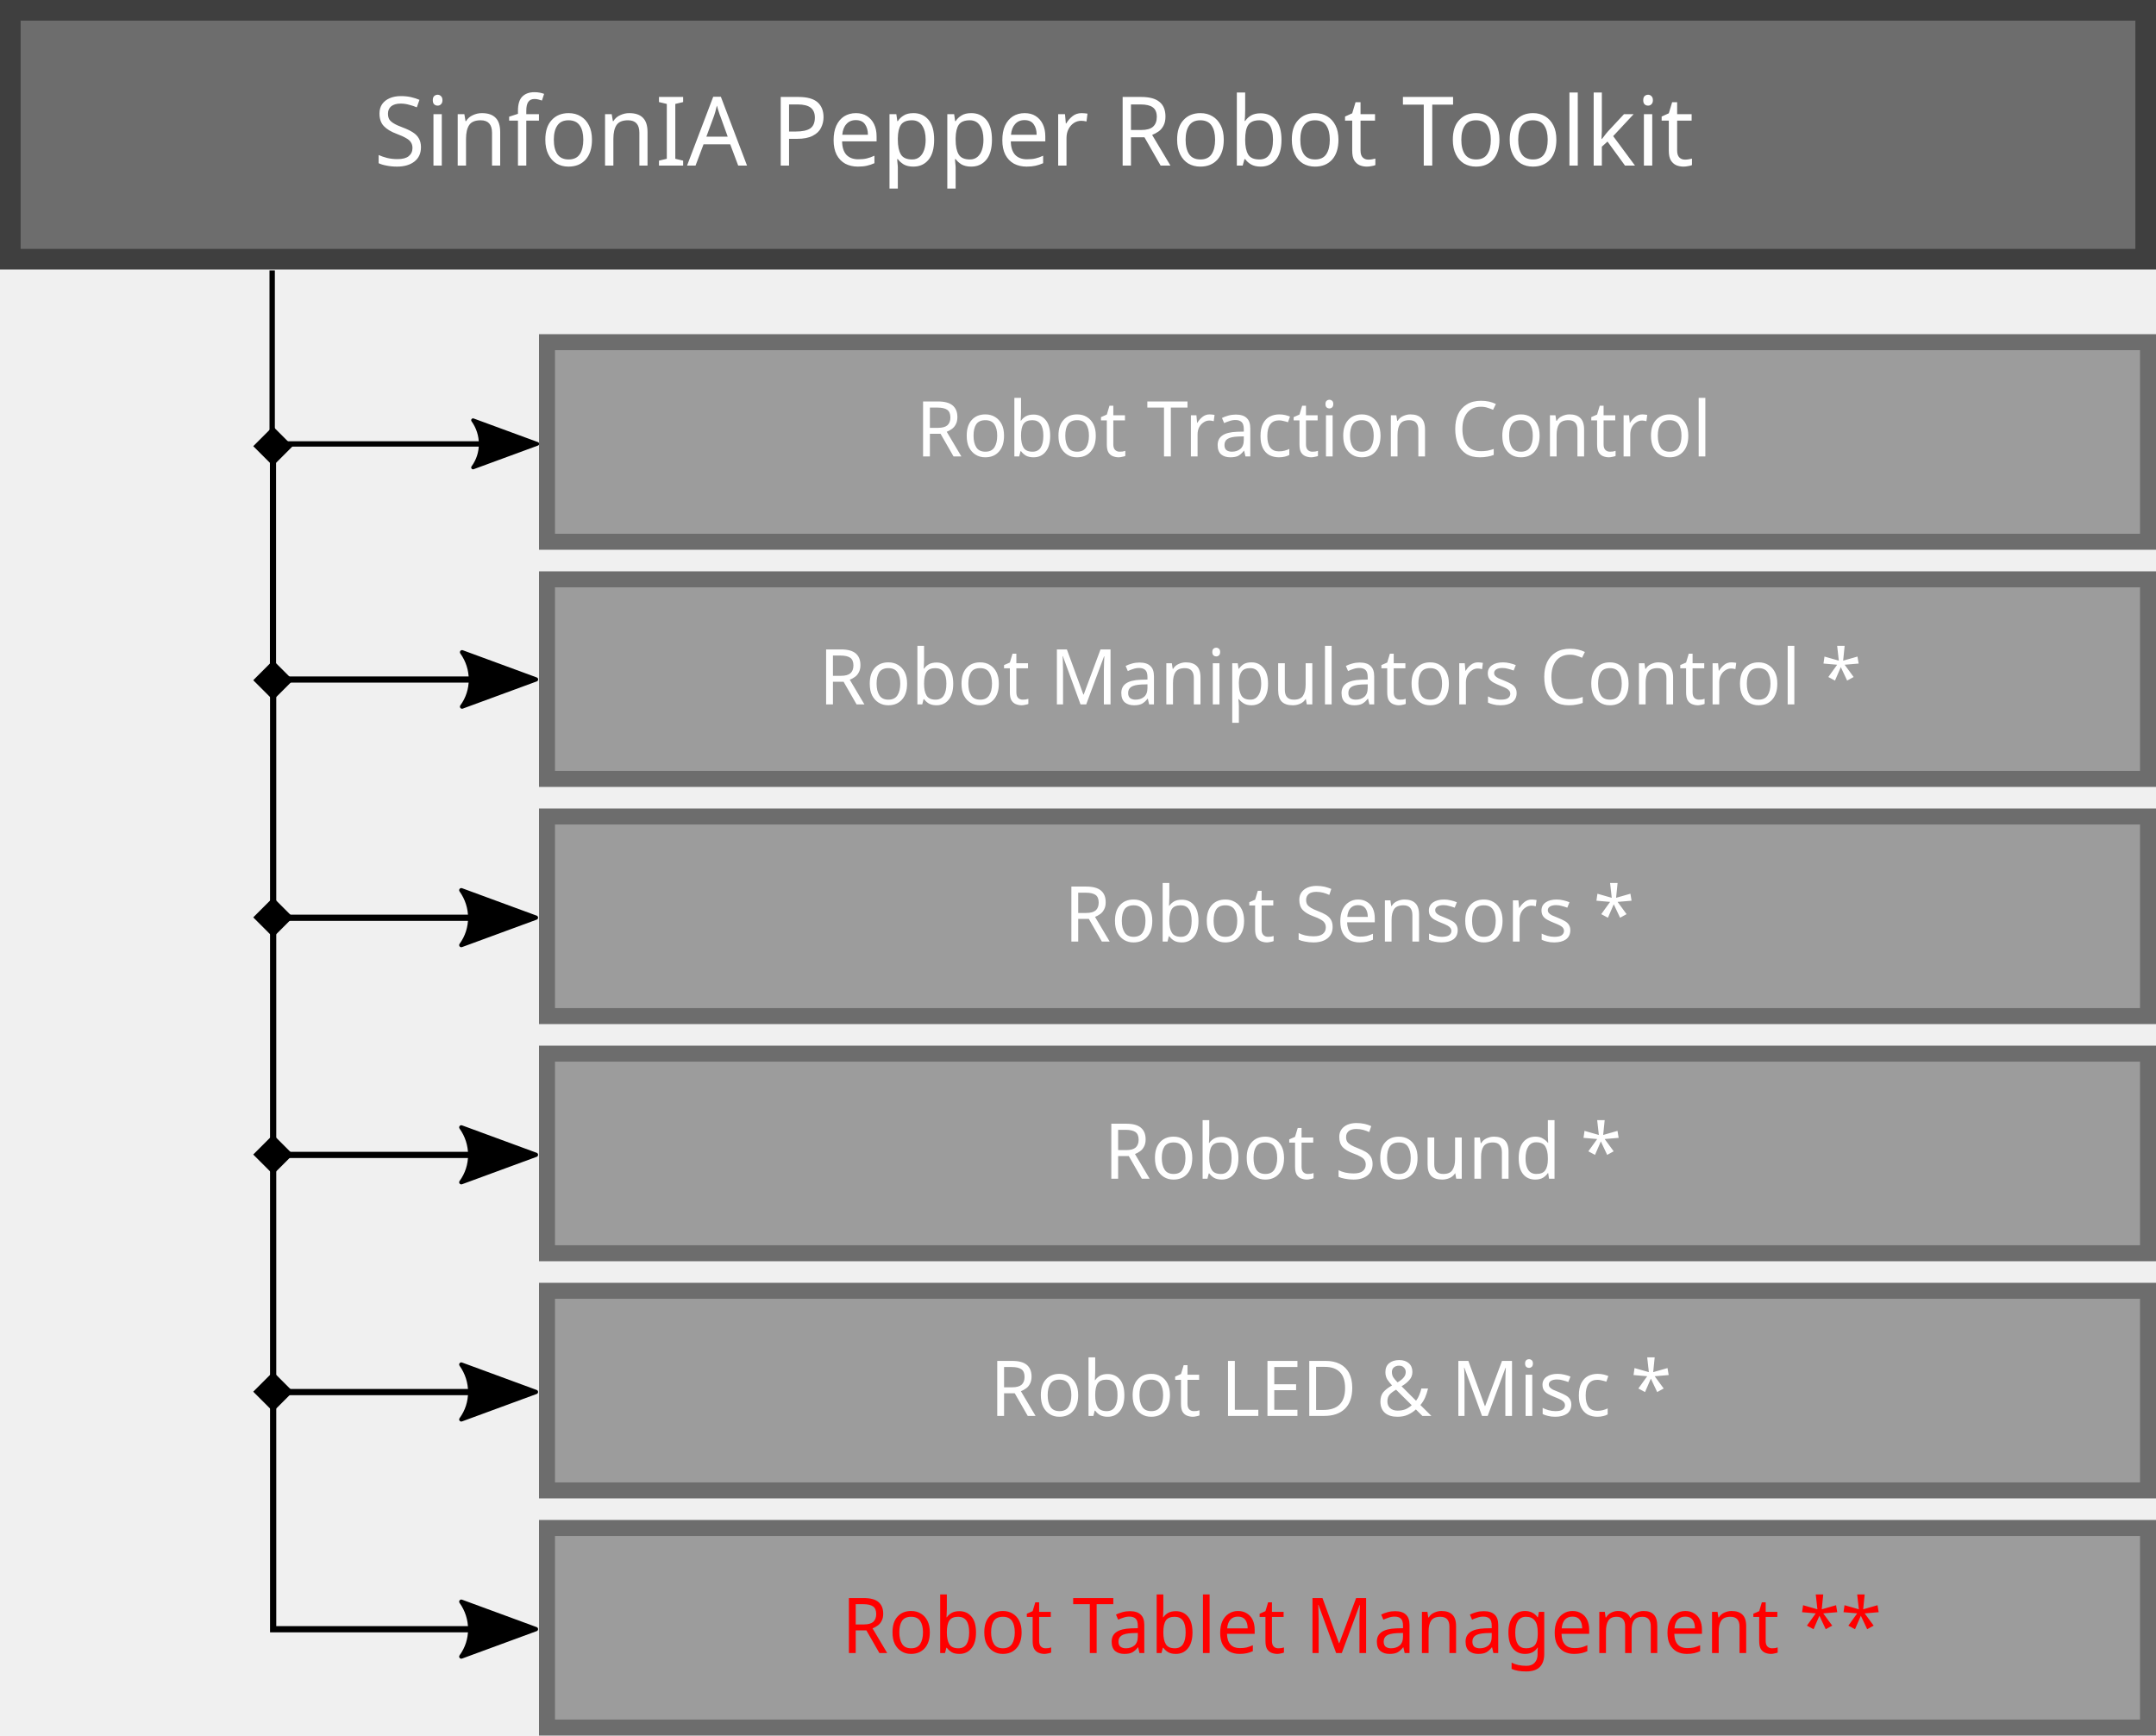
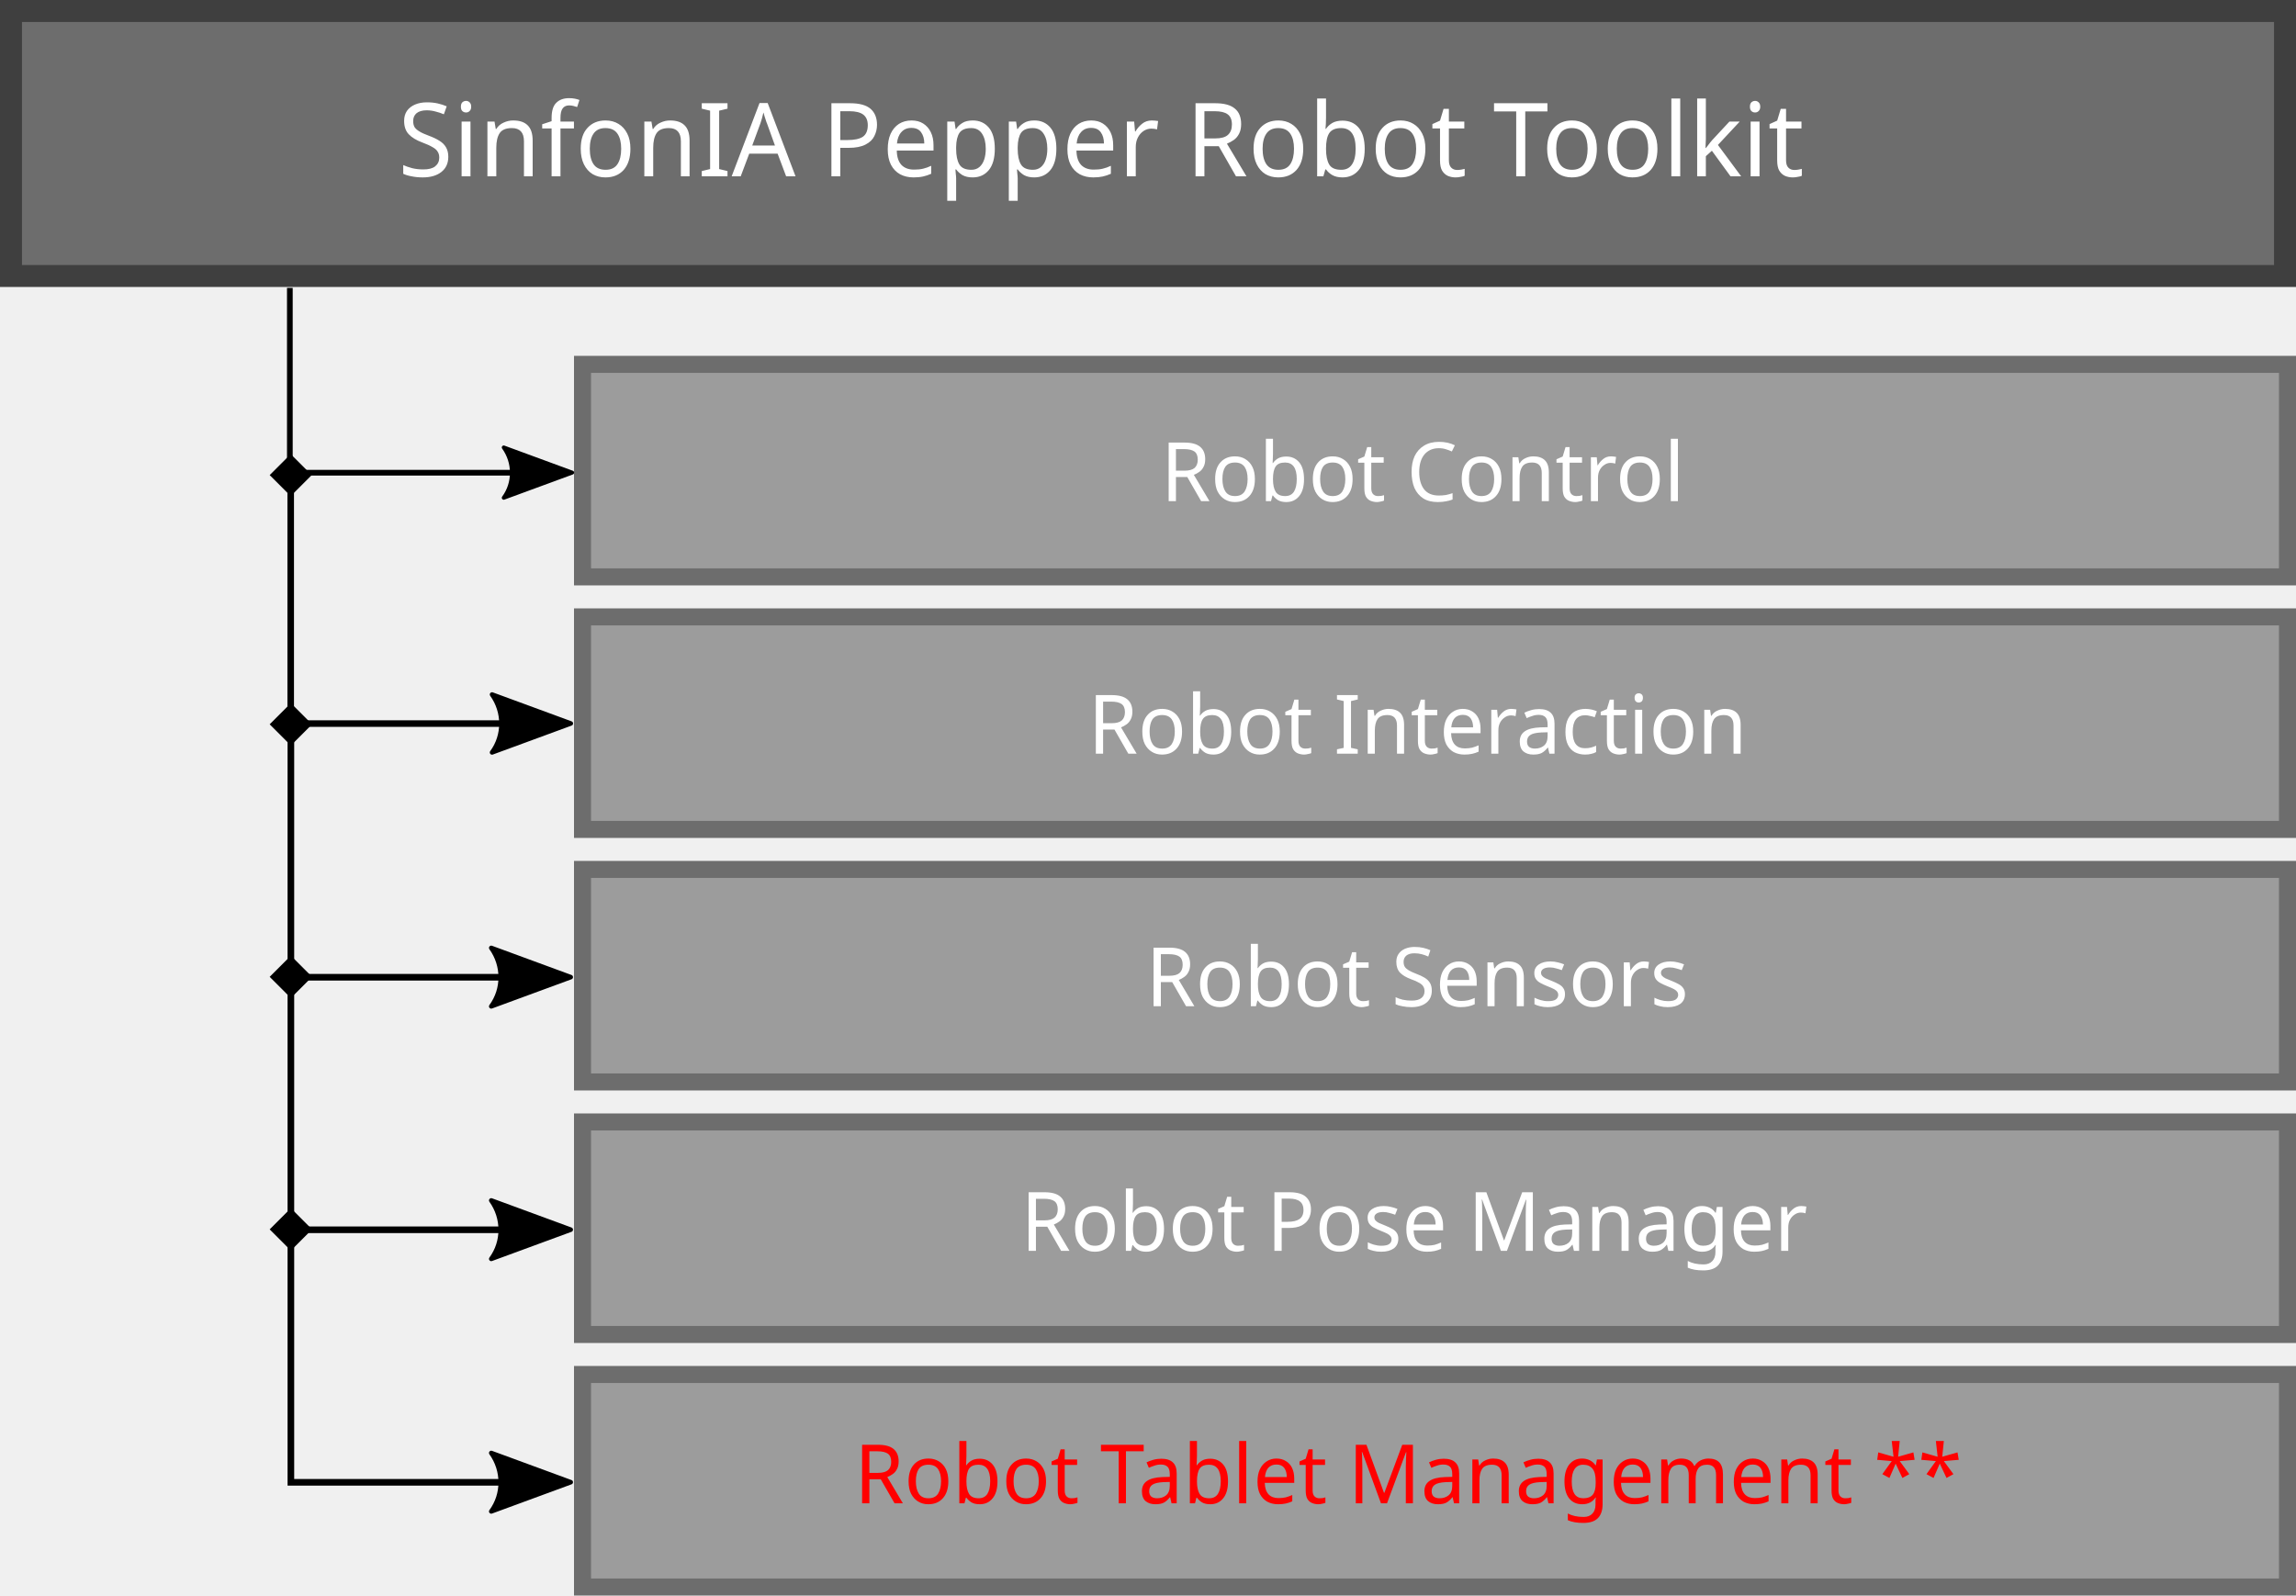
- <svg xmlns="http://www.w3.org/2000/svg" xmlns:ns1="http://www.openswatchbook.org/uri/2009/osb" width="200mm" height="161mm" viewBox="0 0 200 161" version="1.1" id="svg8">
+ <svg xmlns="http://www.w3.org/2000/svg" xmlns:ns1="http://www.openswatchbook.org/uri/2009/osb" width="200mm" height="139mm" viewBox="0 0 200 139" version="1.1" id="svg8">
  <defs id="defs2">
    <marker orient="auto" refY="0" refX="0" id="marker5840" style="overflow:visible">
      <path id="path5838" d="M 0,-7.071 -7.071,0 0,7.071 7.071,0 Z" style="fill:#000000;fill-opacity:1;fill-rule:evenodd;stroke:#000000;stroke-width:1pt;stroke-opacity:1" transform="scale(0.4)" />
    </marker>
    <marker orient="auto" refY="0" refX="0" id="marker5832" style="overflow:visible">
      <path id="path5830" style="fill:#000000;fill-opacity:1;fill-rule:evenodd;stroke:#000000;stroke-width:0.625;stroke-linejoin:round;stroke-opacity:1" d="M 8.719,4.034 -2.207,0.016 8.719,-4.002 c -1.745,2.372 -1.735,5.617 -6e-7,8.035 z" transform="matrix(1.1,0,0,1.1,1.1,0)" />
    </marker>
    <marker style="overflow:visible" id="marker5804" refX="0" refY="0" orient="auto">
      <path transform="scale(0.4)" style="fill:#000000;fill-opacity:1;fill-rule:evenodd;stroke:#000000;stroke-width:1pt;stroke-opacity:1" d="M 0,-7.071 -7.071,0 0,7.071 7.071,0 Z" id="path5802" />
    </marker>
    <marker style="overflow:visible" id="marker5796" refX="0" refY="0" orient="auto">
      <path transform="matrix(1.1,0,0,1.1,1.1,0)" d="M 8.719,4.034 -2.207,0.016 8.719,-4.002 c -1.745,2.372 -1.735,5.617 -6e-7,8.035 z" style="fill:#000000;fill-opacity:1;fill-rule:evenodd;stroke:#000000;stroke-width:0.625;stroke-linejoin:round;stroke-opacity:1" id="path5794" />
    </marker>
    <marker orient="auto" refY="0" refX="0" id="marker5770" style="overflow:visible">
      <path id="path5768" d="M 0,-7.071 -7.071,0 0,7.071 7.071,0 Z" style="fill:#000000;fill-opacity:1;fill-rule:evenodd;stroke:#000000;stroke-width:1pt;stroke-opacity:1" transform="scale(0.4)" />
    </marker>
    <marker orient="auto" refY="0" refX="0" id="marker5762" style="overflow:visible">
      <path id="path5760" style="fill:#000000;fill-opacity:1;fill-rule:evenodd;stroke:#000000;stroke-width:0.625;stroke-linejoin:round;stroke-opacity:1" d="M 8.719,4.034 -2.207,0.016 8.719,-4.002 c -1.745,2.372 -1.735,5.617 -6e-7,8.035 z" transform="matrix(1.1,0,0,1.1,1.1,0)" />
    </marker>
    <marker style="overflow:visible" id="marker5622" refX="0" refY="0" orient="auto">
      <path transform="scale(0.4)" style="fill:#000000;fill-opacity:1;fill-rule:evenodd;stroke:#000000;stroke-width:1pt;stroke-opacity:1" d="M 0,-7.071 -7.071,0 0,7.071 7.071,0 Z" id="path5620" />
    </marker>
    <marker style="overflow:visible" id="marker5618" refX="0" refY="0" orient="auto">
      <path transform="matrix(1.1,0,0,1.1,1.1,0)" d="M 8.719,4.034 -2.207,0.016 8.719,-4.002 c -1.745,2.372 -1.735,5.617 -6e-7,8.035 z" style="fill:#000000;fill-opacity:1;fill-rule:evenodd;stroke:#000000;stroke-width:0.625;stroke-linejoin:round;stroke-opacity:1" id="path5616" />
    </marker>
    <marker orient="auto" refY="0" refX="0" id="DiamondM" style="overflow:visible">
      <path id="path4666" d="M 0,-7.071 -7.071,0 0,7.071 7.071,0 Z" style="fill:#000000;fill-opacity:1;fill-rule:evenodd;stroke:#000000;stroke-width:1pt;stroke-opacity:1" transform="scale(0.4)" />
    </marker>
    <marker orient="auto" refY="0" refX="0" id="SquareM" style="overflow:visible">
      <path id="path4657" d="M -5,-5 V 5 H 5 V -5 Z" style="fill:#000000;fill-opacity:1;fill-rule:evenodd;stroke:#000000;stroke-width:1pt;stroke-opacity:1" transform="scale(0.4)" />
    </marker>
    <marker orient="auto" refY="0" refX="0" id="SquareL" style="overflow:visible">
      <path id="path4654" d="M -5,-5 V 5 H 5 V -5 Z" style="fill:#000000;fill-opacity:1;fill-rule:evenodd;stroke:#000000;stroke-width:1pt;stroke-opacity:1" transform="scale(0.8)" />
    </marker>
    <marker orient="auto" refY="0" refX="0" id="marker5566" style="overflow:visible">
      <path id="path5564" style="fill:#000000;fill-opacity:1;fill-rule:evenodd;stroke:#000000;stroke-width:0.625;stroke-linejoin:round;stroke-opacity:1" d="M 8.719,4.034 -2.207,0.016 8.719,-4.002 c -1.745,2.372 -1.735,5.617 -6e-7,8.035 z" transform="matrix(1.1,0,0,1.1,1.1,0)" />
    </marker>
    <marker style="overflow:visible" id="marker5246" refX="0" refY="0" orient="auto">
      <path transform="matrix(1.1,0,0,1.1,1.1,0)" d="M 8.719,4.034 -2.207,0.016 8.719,-4.002 c -1.745,2.372 -1.735,5.617 -6e-7,8.035 z" style="fill:#000000;fill-opacity:1;fill-rule:evenodd;stroke:#000000;stroke-width:0.625;stroke-linejoin:round;stroke-opacity:1" id="path5244" />
    </marker>
    <marker orient="auto" refY="0" refX="0" id="Arrow2Lstart" style="overflow:visible">
      <path id="path4602" style="fill:#000000;fill-opacity:1;fill-rule:evenodd;stroke:#000000;stroke-width:0.625;stroke-linejoin:round;stroke-opacity:1" d="M 8.719,4.034 -2.207,0.016 8.719,-4.002 c -1.745,2.372 -1.735,5.617 -6e-7,8.035 z" transform="matrix(1.1,0,0,1.1,1.1,0)" />
    </marker>
    <marker orient="auto" refY="0" refX="0" id="Arrow1Lstart" style="overflow:visible">
      <path id="path4584" d="M 0,0 5,-5 -12.5,0 5,5 Z" style="fill:#000000;fill-opacity:1;fill-rule:evenodd;stroke:#000000;stroke-width:1pt;stroke-opacity:1" transform="matrix(0.8,0,0,0.8,10,0)" />
    </marker>
    <marker orient="auto" refY="0" refX="0" id="Arrow1Lend" style="overflow:visible">
      <path id="path4587" d="M 0,0 5,-5 -12.5,0 5,5 Z" style="fill:#000000;fill-opacity:1;fill-rule:evenodd;stroke:#000000;stroke-width:1pt;stroke-opacity:1" transform="matrix(-0.8,0,0,-0.8,-10,0)" />
    </marker>
    <linearGradient id="linearGradient4522" ns1:paint="solid">
      <stop style="stop-color:#000000;stop-opacity:1;" offset="0" id="stop4520" />
    </linearGradient>
  </defs>
  <g id="layer1" transform="translate(-5,-4.537492)">
    <path style="opacity:0.93;fill:#646464;fill-opacity:1;stroke:#323232;stroke-width:1.913;stroke-miterlimit:4;stroke-dasharray:none;stroke-opacity:1" d="M 5.956,17.037 V 5.494 H 105 204.044 V 17.037 28.581 H 105 5.956 Z" id="path3701" />
    <text xml:space="preserve" style="font-style:normal;font-variant:normal;font-weight:normal;font-stretch:normal;font-size:8.819px;line-height:1.25;font-family:sans-serif;-inkscape-font-specification:'sans-serif, Normal';font-variant-ligatures:normal;font-variant-caps:normal;font-variant-numeric:normal;font-feature-settings:normal;text-align:start;letter-spacing:0px;word-spacing:0px;writing-mode:lr-tb;text-anchor:start;fill:#ffffff;fill-opacity:1;stroke:none;stroke-width:0.213" x="40.117" y="19.677" id="text3705" transform="scale(0.9890342,1.011087)">
      <tspan id="tspan3703" x="40.117" y="19.677" style="font-style:normal;font-variant:normal;font-weight:normal;font-stretch:normal;font-size:8.819px;font-family:sans-serif;-inkscape-font-specification:'sans-serif, Normal';font-variant-ligatures:normal;font-variant-caps:normal;font-variant-numeric:normal;font-feature-settings:normal;text-align:start;writing-mode:lr-tb;text-anchor:start;fill:#ffffff;stroke-width:0.213">SinfonIA Pepper Robot Toolkit</tspan>
    </text>
    <path id="path873" d="M 55.742,45.537 V 36.279 H 130 204.258 v 9.258 9.258 H 130 55.742 Z" style="opacity:0.93;fill:#969696;fill-opacity:1;stroke:#646464;stroke-width:1.483;stroke-miterlimit:4;stroke-dasharray:none;stroke-opacity:1" />
-     <text transform="scale(0.9890342,1.011087)" id="text877" y="46.369" x="90.946" style="font-style:normal;font-variant:normal;font-weight:normal;font-stretch:normal;font-size:7.056px;line-height:1.25;font-family:sans-serif;-inkscape-font-specification:'sans-serif, Normal';font-variant-ligatures:normal;font-variant-caps:normal;font-variant-numeric:normal;font-feature-settings:normal;text-align:start;letter-spacing:0px;word-spacing:0px;writing-mode:lr-tb;text-anchor:start;fill:#ffffff;fill-opacity:1;stroke:none;stroke-width:0.213" xml:space="preserve">
-       <tspan id="tspan879" x="90.946" y="46.369">Robot Traction Control</tspan>
+     <text transform="scale(0.9890342,1.011087)" id="text877" y="47.668" x="107.295" style="font-style:normal;font-variant:normal;font-weight:normal;font-stretch:normal;font-size:7.056px;line-height:1.25;font-family:sans-serif;-inkscape-font-specification:'sans-serif, Normal';font-variant-ligatures:normal;font-variant-caps:normal;font-variant-numeric:normal;font-feature-settings:normal;text-align:start;letter-spacing:0px;word-spacing:0px;writing-mode:lr-tb;text-anchor:start;fill:#ffffff;fill-opacity:1;stroke:none;stroke-width:0.213" xml:space="preserve">
+       <tspan id="tspan879" x="107.295" y="47.668">Robot Control</tspan>
    </text>
    <path style="fill:none;stroke:#000000;stroke-width:0.496;stroke-linecap:butt;stroke-linejoin:miter;stroke-miterlimit:4;stroke-dasharray:none;stroke-opacity:1;marker-start:url(#Arrow2Lstart)" d="M 54.183,45.719 H 30.248 V 29.619" id="path4582" />
    <path style="opacity:0.93;fill:#969696;fill-opacity:1;stroke:#646464;stroke-width:1.483;stroke-miterlimit:4;stroke-dasharray:none;stroke-opacity:1" d="M 55.742,67.537 V 58.279 H 130 204.258 v 9.258 9.258 H 130 55.742 Z" id="path5236" />
-     <text xml:space="preserve" style="font-style:normal;font-variant:normal;font-weight:normal;font-stretch:normal;font-size:7.056px;line-height:1.25;font-family:sans-serif;-inkscape-font-specification:'sans-serif, Normal';font-variant-ligatures:normal;font-variant-caps:normal;font-variant-numeric:normal;font-feature-settings:normal;text-align:start;letter-spacing:0px;word-spacing:0px;writing-mode:lr-tb;text-anchor:start;fill:#ffffff;fill-opacity:1;stroke:none;stroke-width:0.213" x="81.85" y="69.117" id="text5240" transform="scale(0.9890342,1.011087)">
-       <tspan id="tspan5734" x="81.85" y="69.117">Robot Manipulators Control *</tspan>
+     <text xml:space="preserve" style="font-style:normal;font-variant:normal;font-weight:normal;font-stretch:normal;font-size:7.056px;line-height:1.25;font-family:sans-serif;-inkscape-font-specification:'sans-serif, Normal';font-variant-ligatures:normal;font-variant-caps:normal;font-variant-numeric:normal;font-feature-settings:normal;text-align:start;letter-spacing:0px;word-spacing:0px;writing-mode:lr-tb;text-anchor:start;fill:#ffffff;fill-opacity:1;stroke:none;stroke-width:0.213" x="100.882" y="69.427" id="text5240" transform="scale(0.9890342,1.011087)">
+       <tspan id="tspan5734" x="100.882" y="69.427">Robot Interaction</tspan>
    </text>
    <path id="path5242" d="M 53.965,67.574 H 30.323 V 45.927" style="fill:none;stroke:#000000;stroke-width:0.571;stroke-linecap:butt;stroke-linejoin:miter;stroke-miterlimit:4;stroke-dasharray:none;stroke-opacity:1;marker-start:url(#marker5566);marker-end:url(#DiamondM)" />
    <path id="path5604" d="M 55.742,89.537 V 80.279 H 130 204.258 v 9.258 9.258 H 130 55.742 Z" style="opacity:0.93;fill:#969696;fill-opacity:1;stroke:#646464;stroke-width:1.483;stroke-miterlimit:4;stroke-dasharray:none;stroke-opacity:1" />
-     <text transform="scale(0.9890342,1.011087)" id="text5608" y="90.876" x="104.857" style="font-style:normal;font-variant:normal;font-weight:normal;font-stretch:normal;font-size:7.056px;line-height:1.25;font-family:sans-serif;-inkscape-font-specification:'sans-serif, Normal';font-variant-ligatures:normal;font-variant-caps:normal;font-variant-numeric:normal;font-feature-settings:normal;text-align:start;letter-spacing:0px;word-spacing:0px;writing-mode:lr-tb;text-anchor:start;fill:#ffffff;fill-opacity:1;stroke:none;stroke-width:0.213" xml:space="preserve">
-       <tspan id="tspan5736" x="104.857" y="90.876">Robot Sensors *</tspan>
+     <text transform="scale(0.9890342,1.011087)" id="text5608" y="91.186" x="105.968" style="font-style:normal;font-variant:normal;font-weight:normal;font-stretch:normal;font-size:7.056px;line-height:1.25;font-family:sans-serif;-inkscape-font-specification:'sans-serif, Normal';font-variant-ligatures:normal;font-variant-caps:normal;font-variant-numeric:normal;font-feature-settings:normal;text-align:start;letter-spacing:0px;word-spacing:0px;writing-mode:lr-tb;text-anchor:start;fill:#ffffff;fill-opacity:1;stroke:none;stroke-width:0.213" xml:space="preserve">
+       <tspan id="tspan5736" x="105.968" y="91.186">Robot Sensors</tspan>
    </text>
    <path style="fill:none;stroke:#000000;stroke-width:0.576;stroke-linecap:butt;stroke-linejoin:miter;stroke-miterlimit:4;stroke-dasharray:none;stroke-opacity:1;marker-start:url(#marker5618);marker-end:url(#marker5622)" d="M 53.95,89.673 H 30.338 V 67.638" id="path5610" />
    <path style="opacity:0.93;fill:#969696;fill-opacity:1;stroke:#646464;stroke-width:1.483;stroke-miterlimit:4;stroke-dasharray:none;stroke-opacity:1" d="m 55.742,111.537 v -9.258 H 130 204.258 v 9.258 9.258 H 130 55.742 Z" id="path5746" />
-     <text xml:space="preserve" style="font-style:normal;font-variant:normal;font-weight:normal;font-stretch:normal;font-size:7.056px;line-height:1.25;font-family:sans-serif;-inkscape-font-specification:'sans-serif, Normal';font-variant-ligatures:normal;font-variant-caps:normal;font-variant-numeric:normal;font-feature-settings:normal;text-align:start;letter-spacing:0px;word-spacing:0px;writing-mode:lr-tb;text-anchor:start;fill:#ffffff;fill-opacity:1;stroke:none;stroke-width:0.213" x="108.602" y="112.634" id="text5750" transform="scale(0.9890342,1.011087)">
-       <tspan id="tspan5754" x="108.602" y="112.634">Robot Sound *</tspan>
+     <text xml:space="preserve" style="font-style:normal;font-variant:normal;font-weight:normal;font-stretch:normal;font-size:7.056px;line-height:1.25;font-family:sans-serif;-inkscape-font-specification:'sans-serif, Normal';font-variant-ligatures:normal;font-variant-caps:normal;font-variant-numeric:normal;font-feature-settings:normal;text-align:start;letter-spacing:0px;word-spacing:0px;writing-mode:lr-tb;text-anchor:start;fill:#ffffff;fill-opacity:1;stroke:none;stroke-width:0.213" x="94.966" y="112.261" id="text5750" transform="scale(0.9890342,1.011087)">
+       <tspan id="tspan5754" x="94.966" y="112.261">Robot Pose Manager</tspan>
    </text>
    <path id="path5752" d="M 53.95,111.673 H 30.338 V 89.638" style="fill:none;stroke:#000000;stroke-width:0.576;stroke-linecap:butt;stroke-linejoin:miter;stroke-miterlimit:4;stroke-dasharray:none;stroke-opacity:1;marker-start:url(#marker5762);marker-end:url(#marker5770)" />
    <path id="path5780" d="m 55.742,133.537 v -9.258 H 130 204.258 v 9.258 9.258 H 130 55.742 Z" style="opacity:0.93;fill:#969696;fill-opacity:1;stroke:#646464;stroke-width:1.483;stroke-miterlimit:4;stroke-dasharray:none;stroke-opacity:1" />
-     <text transform="scale(0.9890342,1.011087)" id="text5784" y="134.393" x="97.901" style="font-style:normal;font-variant:normal;font-weight:normal;font-stretch:normal;font-size:7.056px;line-height:1.25;font-family:sans-serif;-inkscape-font-specification:'sans-serif, Normal';font-variant-ligatures:normal;font-variant-caps:normal;font-variant-numeric:normal;font-feature-settings:normal;text-align:start;letter-spacing:0px;word-spacing:0px;writing-mode:lr-tb;text-anchor:start;fill:#ffffff;fill-opacity:1;stroke:none;stroke-width:0.213" xml:space="preserve">
-       <tspan id="tspan5788" x="97.901" y="134.393">Robot LED &amp; Misc *</tspan>
+     <path style="fill:none;stroke:#000000;stroke-width:0.576;stroke-linecap:butt;stroke-linejoin:miter;stroke-miterlimit:4;stroke-dasharray:none;stroke-opacity:1;marker-start:url(#marker5796);marker-end:url(#marker5804)" d="M 53.95,133.673 H 30.338 v -22.035" id="path5786" />
+     <text xml:space="preserve" style="font-style:normal;font-variant:normal;font-weight:normal;font-stretch:normal;font-size:7.056px;line-height:1.25;font-family:sans-serif;-inkscape-font-specification:'sans-serif, Normal';font-variant-ligatures:normal;font-variant-caps:normal;font-variant-numeric:normal;font-feature-settings:normal;text-align:start;letter-spacing:0px;word-spacing:0px;writing-mode:lr-tb;text-anchor:start;fill:#ff0000;fill-opacity:1;stroke:none;stroke-width:0.213" x="80.295" y="134.019" id="text5818" transform="scale(0.9890342,1.011087)">
+       <tspan id="tspan5824" x="80.295" y="134.019">Robot Tablet Management **</tspan>
    </text>
-     <path style="fill:none;stroke:#000000;stroke-width:0.576;stroke-linecap:butt;stroke-linejoin:miter;stroke-miterlimit:4;stroke-dasharray:none;stroke-opacity:1;marker-start:url(#marker5796);marker-end:url(#marker5804)" d="M 53.95,133.673 H 30.338 v -22.035" id="path5786" />
-     <path style="opacity:0.93;fill:#969696;fill-opacity:1;stroke:#646464;stroke-width:1.483;stroke-miterlimit:4;stroke-dasharray:none;stroke-opacity:1" d="m 55.742,155.537 v -9.258 H 130 204.258 v 9.258 9.258 H 130 55.742 Z" id="path5814" />
-     <text xml:space="preserve" style="font-style:normal;font-variant:normal;font-weight:normal;font-stretch:normal;font-size:7.056px;line-height:1.25;font-family:sans-serif;-inkscape-font-specification:'sans-serif, Normal';font-variant-ligatures:normal;font-variant-caps:normal;font-variant-numeric:normal;font-feature-settings:normal;text-align:start;letter-spacing:0px;word-spacing:0px;writing-mode:lr-tb;text-anchor:start;fill:#ff0000;fill-opacity:1;stroke:none;stroke-width:0.213" x="83.99" y="156.152" id="text5818" transform="scale(0.9890342,1.011087)">
-       <tspan id="tspan5824" x="83.99" y="156.152">Robot Tablet Management **</tspan>
-     </text>
-     <path id="path5820" d="M 53.95,155.673 H 30.338 v -22.035" style="fill:none;stroke:#000000;stroke-width:0.576;stroke-linecap:butt;stroke-linejoin:miter;stroke-miterlimit:4;stroke-dasharray:none;stroke-opacity:1;marker-start:url(#marker5832);marker-end:url(#marker5840)" />
  </g>
</svg>
